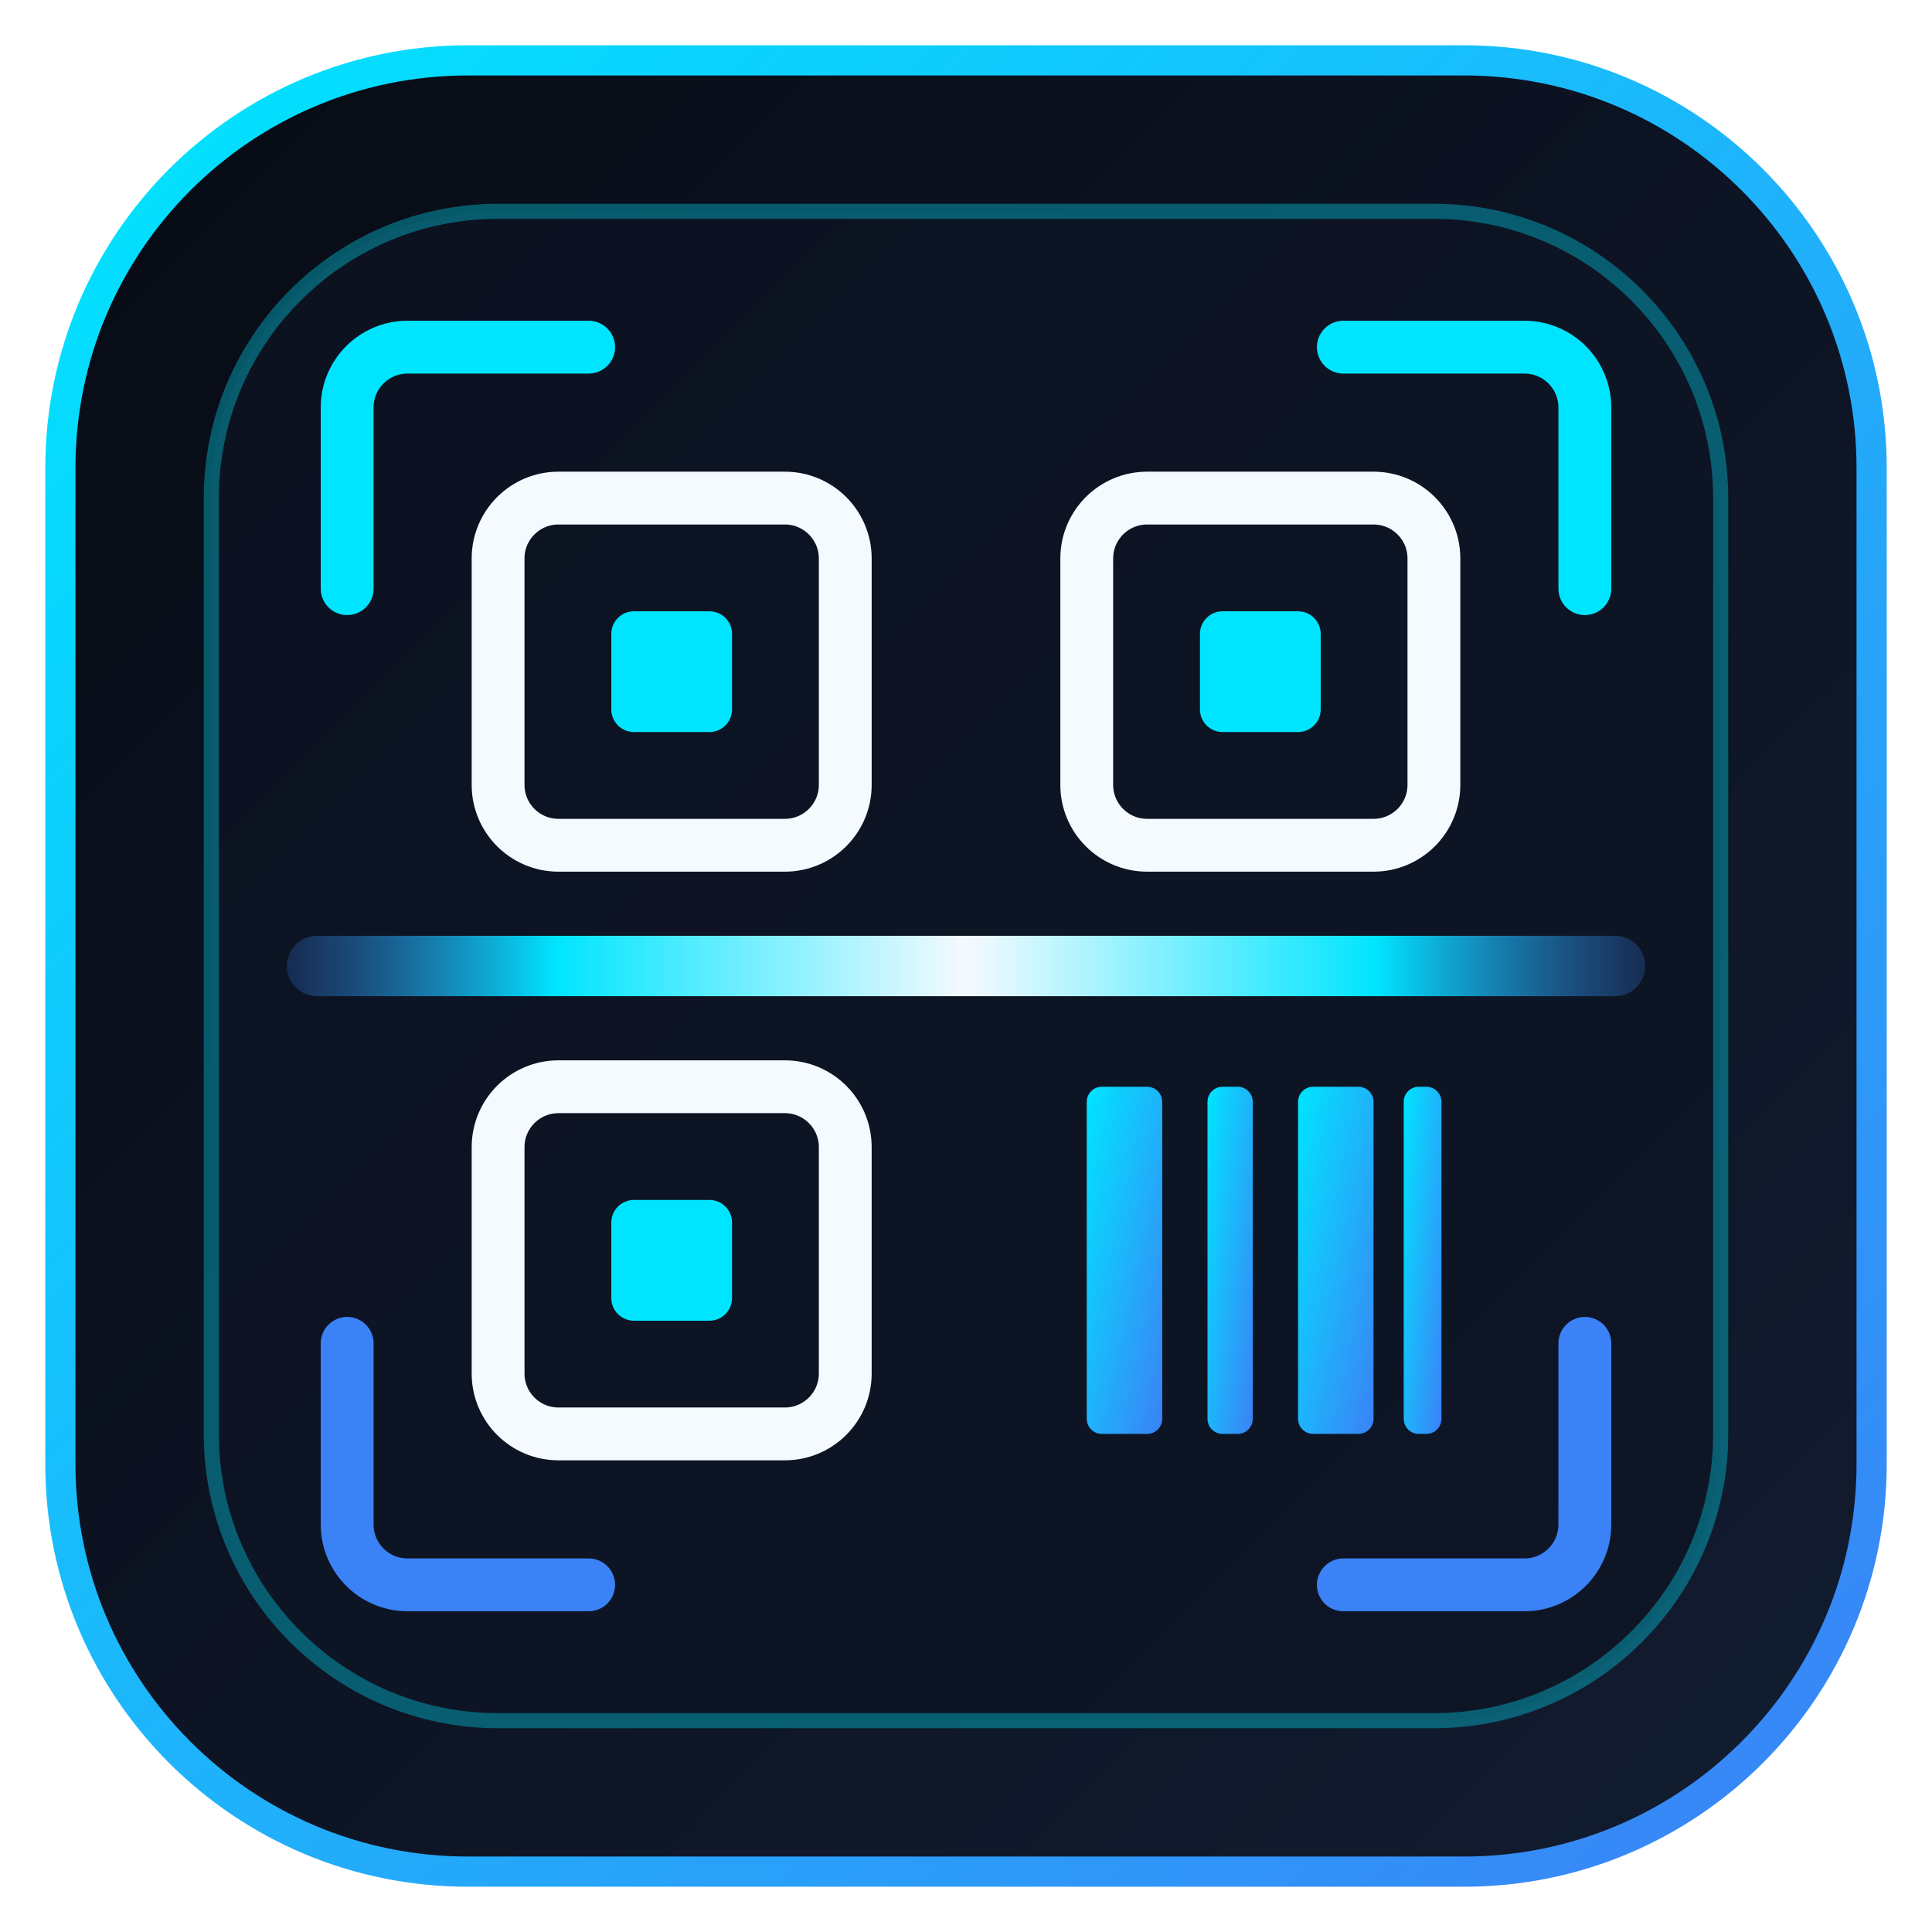
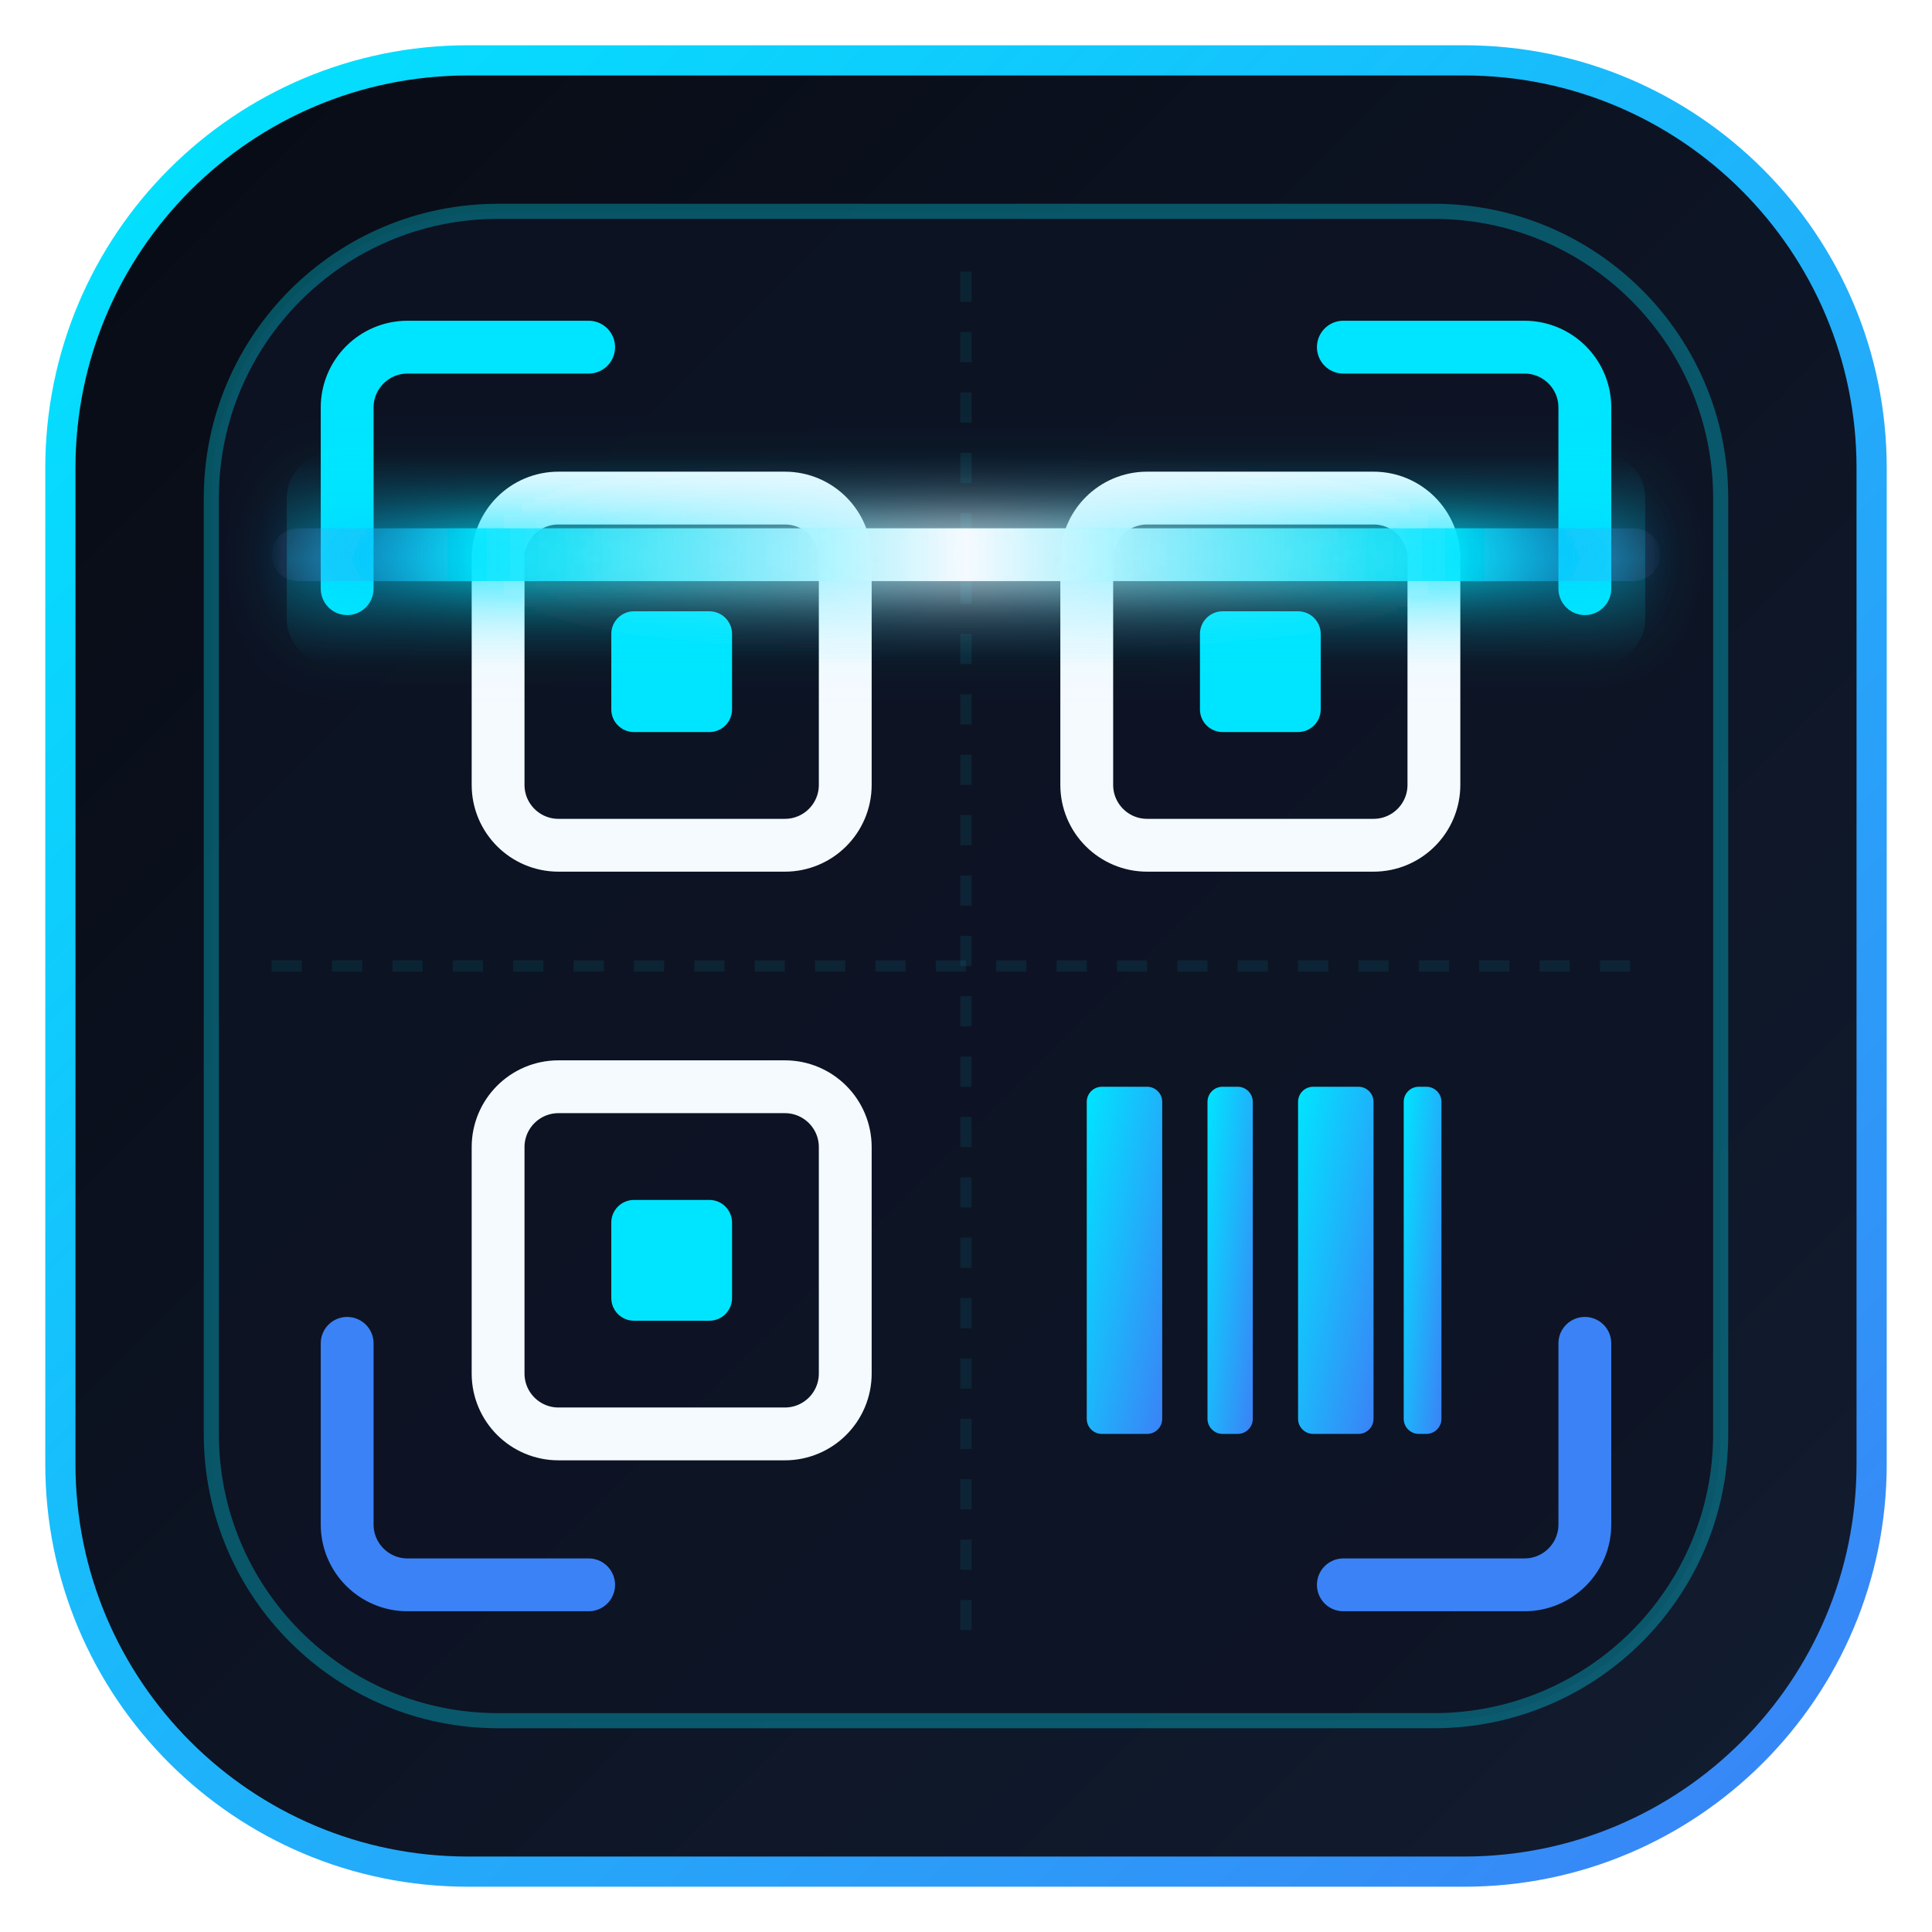
- <svg xmlns="http://www.w3.org/2000/svg" viewBox="0 0 256 256" width="256" height="256">
+ <svg xmlns="http://www.w3.org/2000/svg" viewBox="0 0 256 256" width="256" height="256" role="img" aria-label="QRYPT Animated Optical Scanner Logo">
  <defs>
    <linearGradient id="bgGrad" x1="0%" y1="0%" x2="100%" y2="100%">
      <stop offset="0%" stop-color="#070B14" />
      <stop offset="52%" stop-color="#0D1424" />
      <stop offset="100%" stop-color="#121D30" />
    </linearGradient>
    <linearGradient id="cyanBlue" x1="0%" y1="0%" x2="100%" y2="100%">
      <stop offset="0%" stop-color="#00E5FF" />
      <stop offset="100%" stop-color="#3B82F6" />
    </linearGradient>
    <linearGradient id="laserGrad" x1="0%" y1="0%" x2="100%" y2="0%">
-       <stop offset="0%" stop-color="#3B82F6" stop-opacity="0.2" />
-       <stop offset="20%" stop-color="#00E5FF" />
-       <stop offset="50%" stop-color="#F5FAFF" />
-       <stop offset="80%" stop-color="#00E5FF" />
-       <stop offset="100%" stop-color="#3B82F6" stop-opacity="0.2" />
+       <stop offset="0%" stop-color="#3B82F6" stop-opacity="0" />
+       <stop offset="15%" stop-color="#00E5FF" stop-opacity="0.85" />
+       <stop offset="50%" stop-color="#F5FAFF" stop-opacity="1" />
+       <stop offset="85%" stop-color="#00E5FF" stop-opacity="0.85" />
+       <stop offset="100%" stop-color="#3B82F6" stop-opacity="0" />
    </linearGradient>
+     <linearGradient id="laserTrail" x1="0%" y1="0%" x2="0%" y2="100%">
+       <stop offset="0%" stop-color="#00E5FF" stop-opacity="0" />
+       <stop offset="50%" stop-color="#00E5FF" stop-opacity="0.22" />
+       <stop offset="100%" stop-color="#00E5FF" stop-opacity="0" />
+     </linearGradient>
+     <filter id="cyanGlow" x="-25%" y="-25%" width="150%" height="150%">
+       <feGaussianBlur stdDeviation="4" result="blur" />
+       <feMerge>
+         <feMergeNode in="blur" />
+         <feMergeNode in="SourceGraphic" />
+       </feMerge>
+     </filter>
+     <style>
+       .reticle-corner {
+         animation: reticlePulse 3.2s ease-in-out infinite;
+         transform-origin: 128px 128px;
+       }
+       .qr-core-1 {
+         animation: coreBlink 2.4s ease-in-out infinite 0s;
+       }
+       .qr-core-2 {
+         animation: coreBlink 2.4s ease-in-out infinite 0.4s;
+       }
+       .qr-core-3 {
+         animation: coreBlink 2.4s ease-in-out infinite 0.8s;
+       }
+       .bar-pulse-1 {
+         animation: barWave 1.8s ease-in-out infinite 0.1s;
+         transform-origin: center;
+         transform-box: fill-box;
+       }
+       .bar-pulse-2 {
+         animation: barWave 1.8s ease-in-out infinite 0.35s;
+         transform-origin: center;
+         transform-box: fill-box;
+       }
+       .bar-pulse-3 {
+         animation: barWave 1.8s ease-in-out infinite 0.6s;
+         transform-origin: center;
+         transform-box: fill-box;
+       }
+       .bar-pulse-4 {
+         animation: barWave 1.8s ease-in-out infinite 0.85s;
+         transform-origin: center;
+         transform-box: fill-box;
+       }
+       @keyframes reticlePulse {
+         0%, 100% { stroke-opacity: 0.95; }
+         50% { stroke-opacity: 0.55; }
+       }
+       @keyframes coreBlink {
+         0%, 100% { fill: #00E5FF; opacity: 1; }
+         50% { fill: #3B82F6; opacity: 0.65; }
+       }
+       @keyframes barWave {
+         0%, 100% { opacity: 1; }
+         50% { opacity: 0.5; }
+       }
+       @media (prefers-reduced-motion: reduce) {
+         .reticle-corner, .qr-core-1, .qr-core-2, .qr-core-3,
+         .bar-pulse-1, .bar-pulse-2, .bar-pulse-3, .bar-pulse-4 {
+           animation: none !important;
+         }
+       }
+     </style>
  </defs>
  <rect x="8" y="8" width="240" height="240" rx="54" fill="url(#bgGrad)" stroke="url(#cyanBlue)" stroke-width="4" />
-   <rect x="28" y="28" width="200" height="200" rx="38" fill="#0D1424" fill-opacity="0.7" stroke="#00E5FF" stroke-opacity="0.35" stroke-width="2" />
-   <path d="M46 78 V54 A8 8 0 0 1 54 46 H78" fill="none" stroke="#00E5FF" stroke-width="7" stroke-linecap="round" />
-   <path d="M178 46 H202 A8 8 0 0 1 210 54 V78" fill="none" stroke="#00E5FF" stroke-width="7" stroke-linecap="round" />
-   <path d="M46 178 V202 A8 8 0 0 0 54 210 H78" fill="none" stroke="#3B82F6" stroke-width="7" stroke-linecap="round" />
-   <path d="M178 210 H202 A8 8 0 0 0 210 202 V178" fill="none" stroke="#3B82F6" stroke-width="7" stroke-linecap="round" />
+   <rect x="28" y="28" width="200" height="200" rx="38" fill="#0D1424" fill-opacity="0.78" stroke="#00E5FF" stroke-opacity="0.32" stroke-width="2" />
+   <line x1="128" y1="36" x2="128" y2="220" stroke="#00E5FF" stroke-opacity="0.08" stroke-width="1.5" stroke-dasharray="4 4" />
+   <line x1="36" y1="128" x2="220" y2="128" stroke="#00E5FF" stroke-opacity="0.08" stroke-width="1.5" stroke-dasharray="4 4" />
+   <g class="reticle-corner">
+     <path d="M46 78 V54 A8 8 0 0 1 54 46 H78" fill="none" stroke="#00E5FF" stroke-width="7" stroke-linecap="round" />
+     <path d="M178 46 H202 A8 8 0 0 1 210 54 V78" fill="none" stroke="#00E5FF" stroke-width="7" stroke-linecap="round" />
+     <path d="M46 178 V202 A8 8 0 0 0 54 210 H78" fill="none" stroke="#3B82F6" stroke-width="7" stroke-linecap="round" />
+     <path d="M178 210 H202 A8 8 0 0 0 210 202 V178" fill="none" stroke="#3B82F6" stroke-width="7" stroke-linecap="round" />
+   </g>
  <rect x="66" y="66" width="46" height="46" rx="8" fill="none" stroke="#F5FAFF" stroke-width="7" />
-   <rect x="81" y="81" width="16" height="16" rx="3" fill="#00E5FF" />
+   <rect class="qr-core-1" x="81" y="81" width="16" height="16" rx="3" fill="#00E5FF" />
  <rect x="144" y="66" width="46" height="46" rx="8" fill="none" stroke="#F5FAFF" stroke-width="7" />
-   <rect x="159" y="81" width="16" height="16" rx="3" fill="#00E5FF" />
+   <rect class="qr-core-2" x="159" y="81" width="16" height="16" rx="3" fill="#00E5FF" />
  <rect x="66" y="144" width="46" height="46" rx="8" fill="none" stroke="#F5FAFF" stroke-width="7" />
-   <rect x="81" y="159" width="16" height="16" rx="3" fill="#00E5FF" />
-   <rect x="144" y="144" width="10" height="46" rx="2" fill="url(#cyanBlue)" />
-   <rect x="160" y="144" width="6" height="46" rx="2" fill="url(#cyanBlue)" />
-   <rect x="172" y="144" width="10" height="46" rx="2" fill="url(#cyanBlue)" />
-   <rect x="186" y="144" width="5" height="46" rx="2" fill="url(#cyanBlue)" />
-   <rect x="38" y="124" width="180" height="8" rx="4" fill="url(#laserGrad)" />
+   <rect class="qr-core-3" x="81" y="159" width="16" height="16" rx="3" fill="#00E5FF" />
+   <rect class="bar-pulse-1" x="144" y="144" width="10" height="46" rx="2" fill="url(#cyanBlue)" />
+   <rect class="bar-pulse-2" x="160" y="144" width="6" height="46" rx="2" fill="url(#cyanBlue)" />
+   <rect class="bar-pulse-3" x="172" y="144" width="10" height="46" rx="2" fill="url(#cyanBlue)" />
+   <rect class="bar-pulse-4" x="186" y="144" width="5" height="46" rx="2" fill="url(#cyanBlue)" />
+   <g filter="url(#cyanGlow)">
+     <rect x="38" y="60" width="180" height="28" rx="6" fill="url(#laserTrail)">
+       <animate attributeName="y" values="52;176;52" dur="3.2s" repeatCount="indefinite" calcMode="spline" keyTimes="0;0.5;1" keySplines="0.42 0 0.58 1;0.42 0 0.58 1" />
+     </rect>
+     <rect x="36" y="70" width="184" height="7" rx="3.5" fill="url(#laserGrad)">
+       <animate attributeName="y" values="62;186;62" dur="3.2s" repeatCount="indefinite" calcMode="spline" keyTimes="0;0.5;1" keySplines="0.42 0 0.58 1;0.42 0 0.58 1" />
+     </rect>
+   </g>
</svg>
